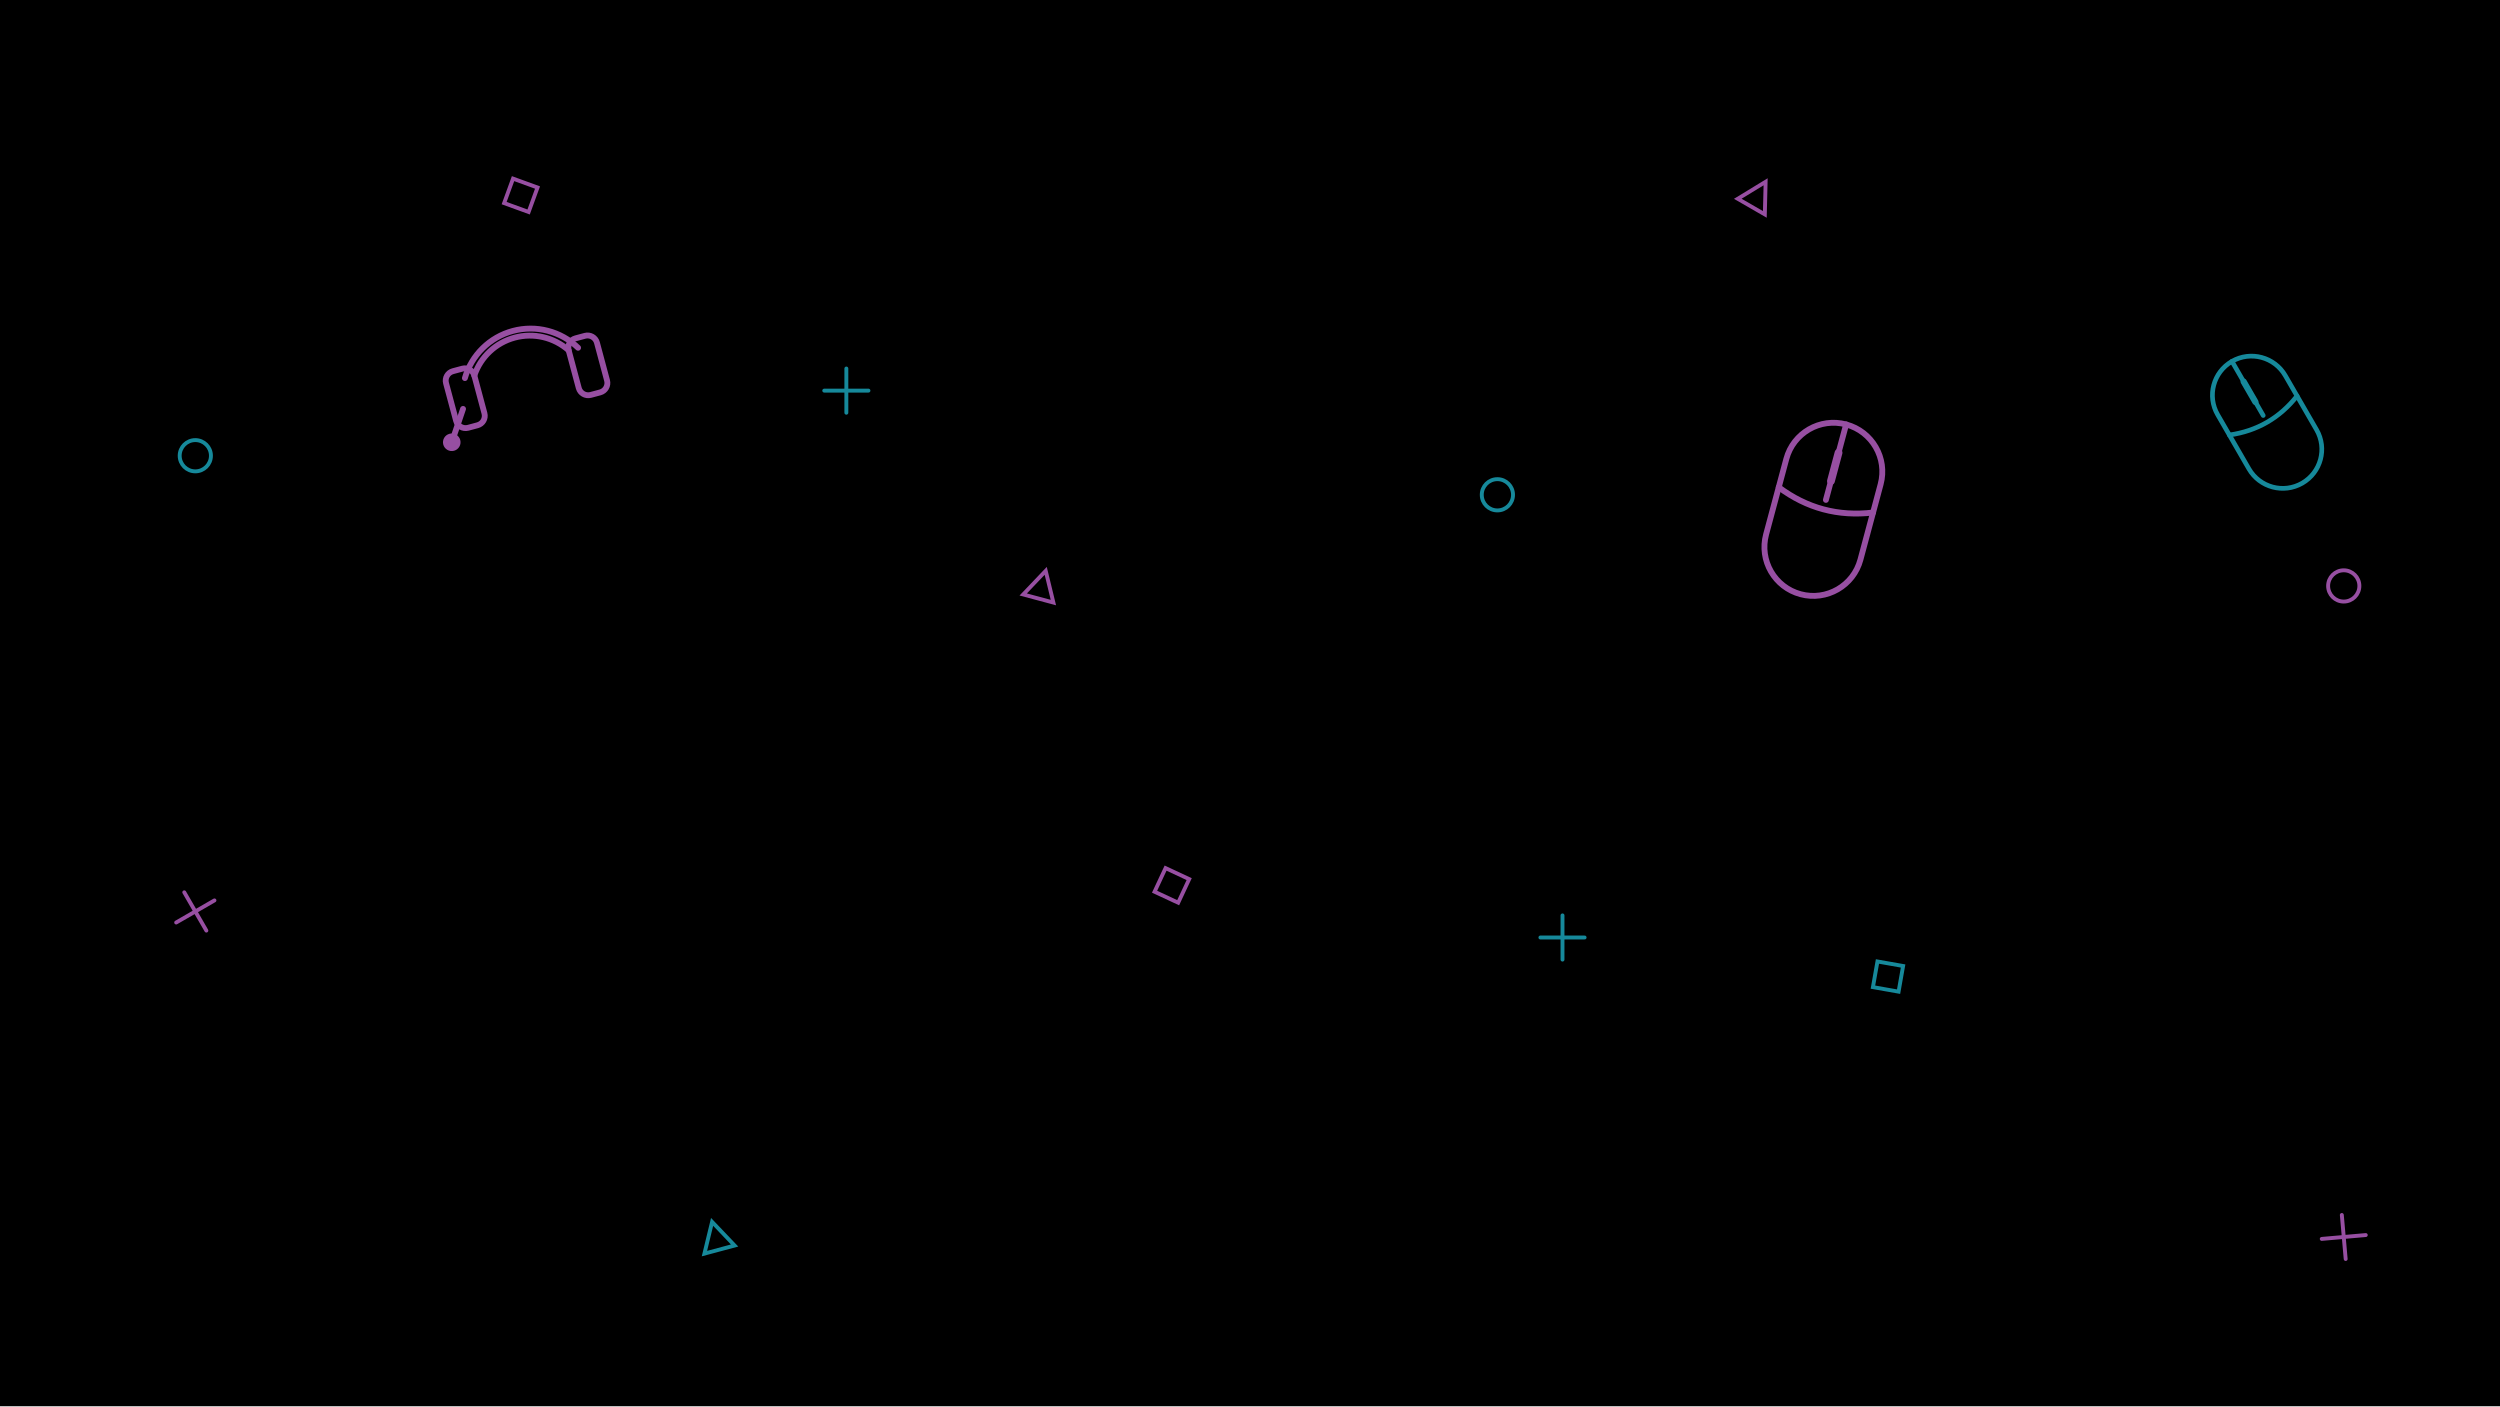
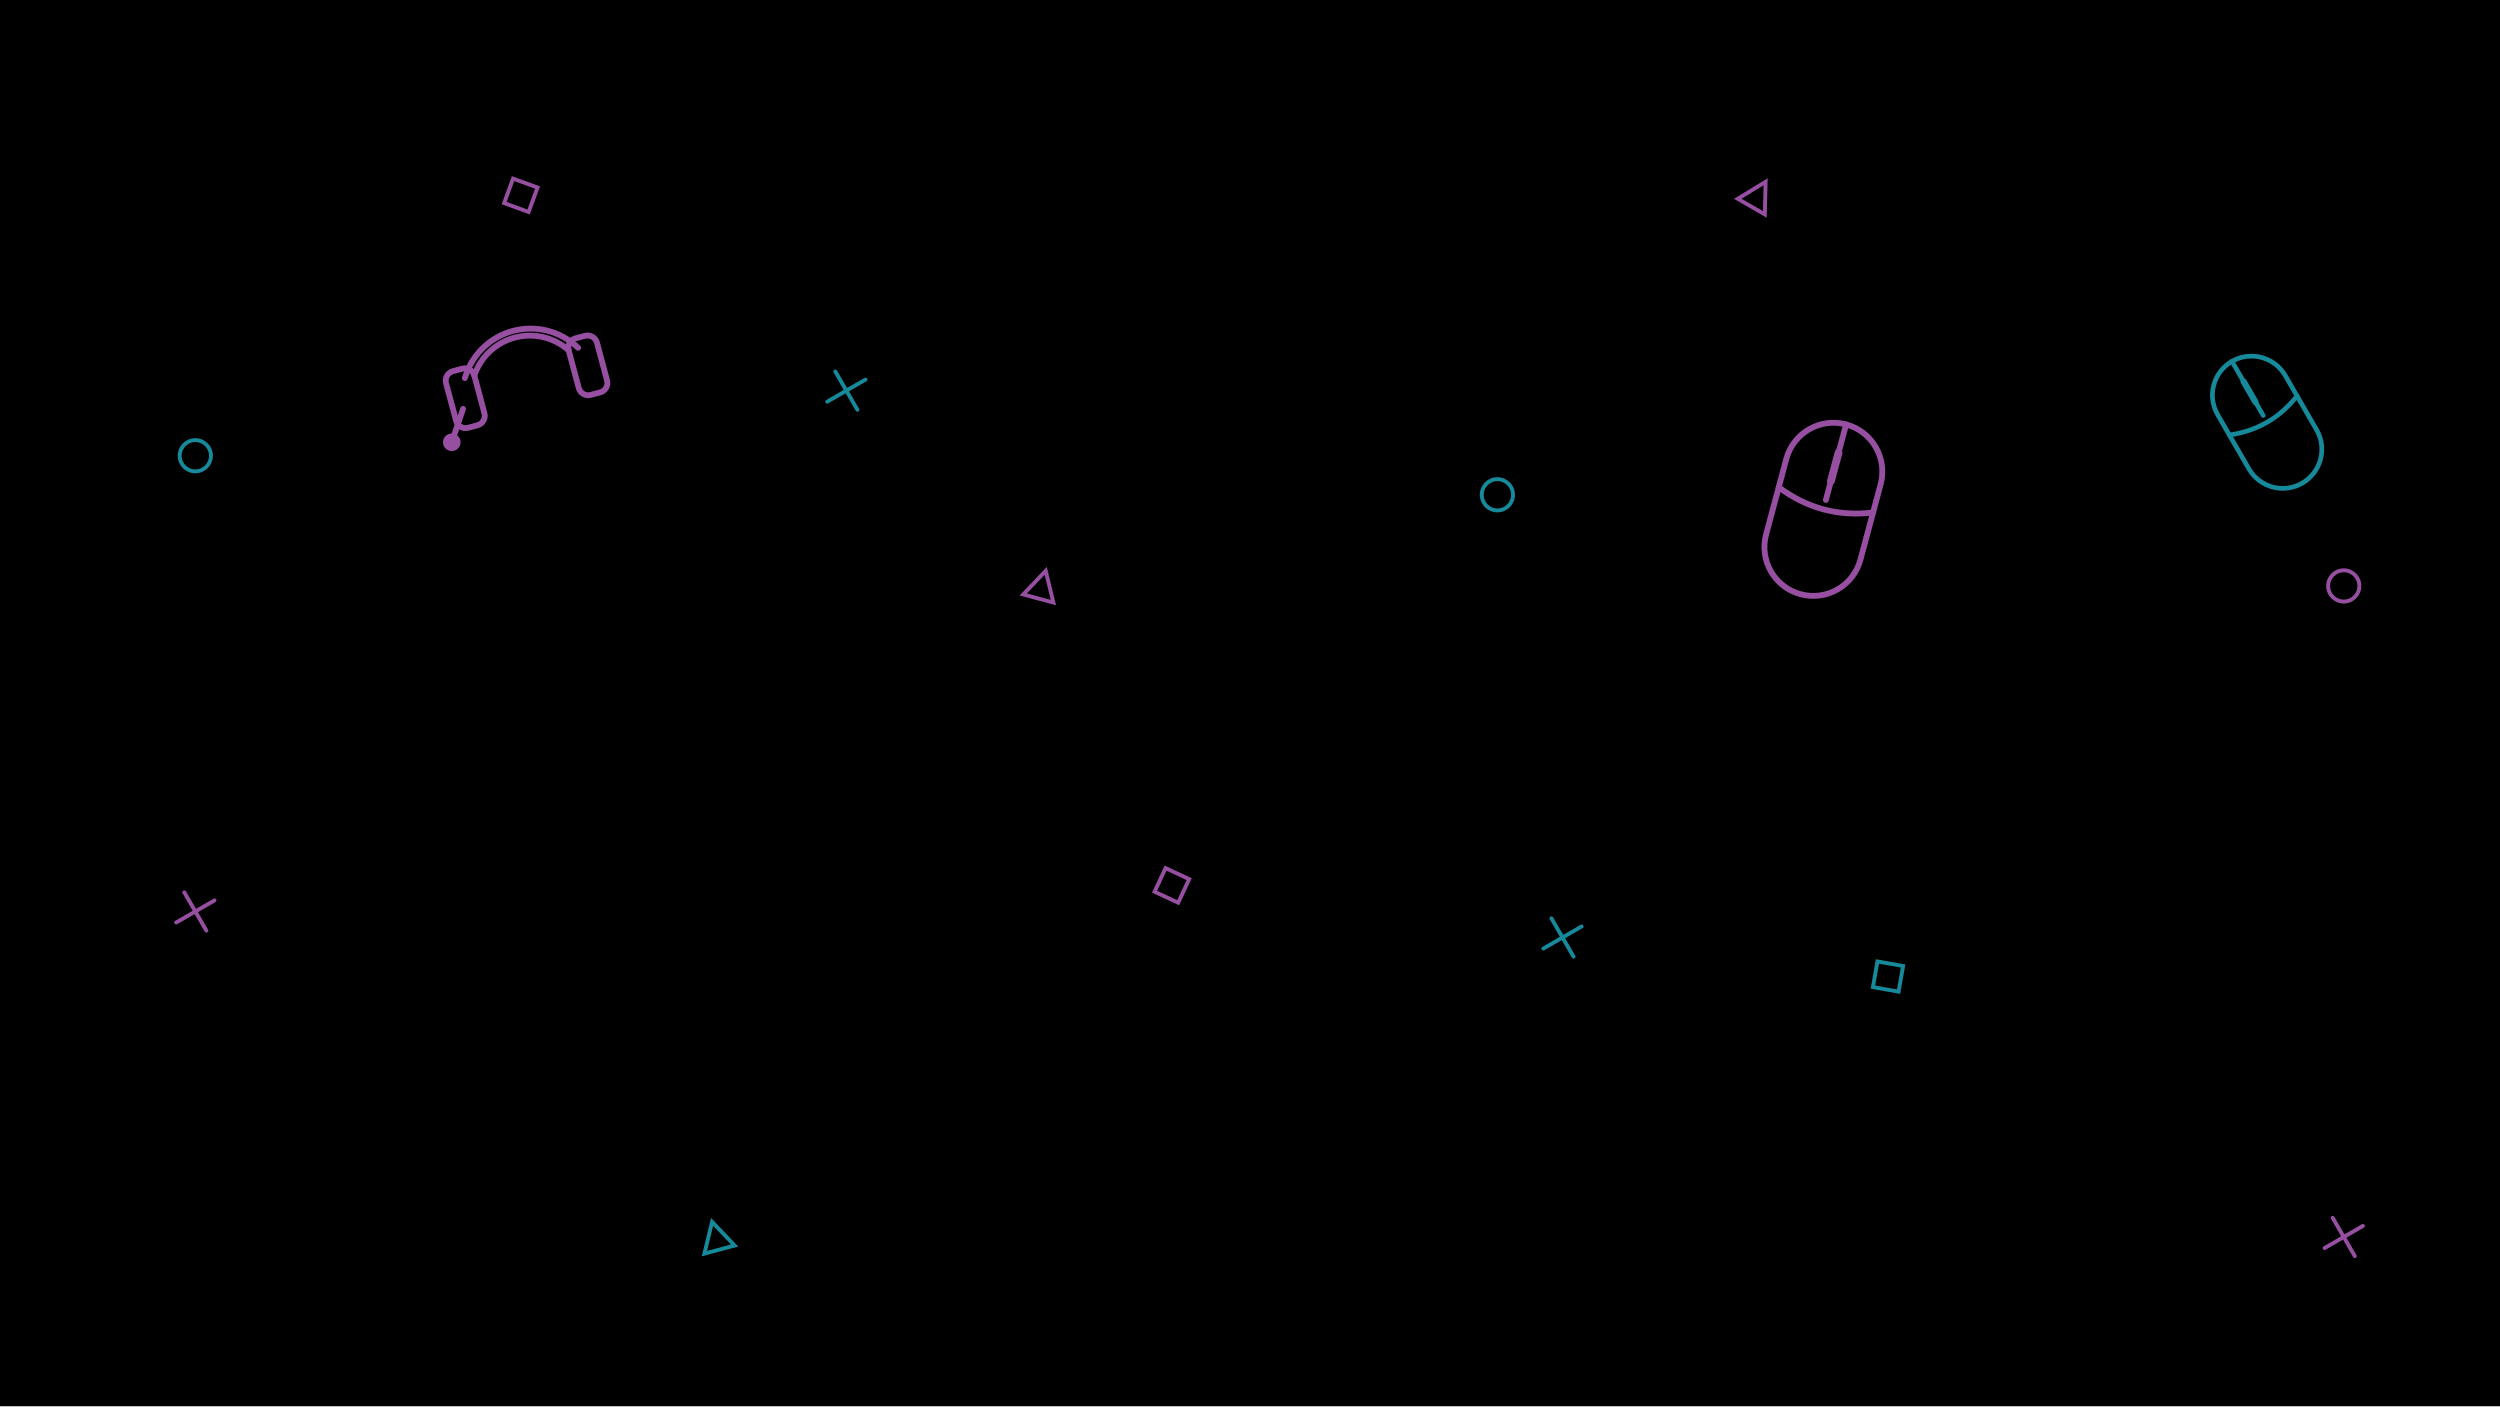
<svg xmlns="http://www.w3.org/2000/svg" viewBox="0 0 1920 1080" width="100%" height="100%">
  <rect x="0" y="0" width="1920" height="1080" fill="#000000" />
  <defs>
    <g id="gamepad" stroke="currentColor" stroke-width="3" stroke-linecap="round" stroke-linejoin="round" fill="none">
      <rect x="-60" y="-40" width="120" height="80" rx="40" />
      <path d="M -30 -10 v 20 m -10 -10 h 20" />
      <circle cx="30" cy="-15" r="4" />
      <circle cx="45" cy="0" r="4" />
      <circle cx="15" cy="0" r="4" />
      <circle cx="30" cy="15" r="4" />
      <circle cx="-15" cy="15" r="8" />
      <circle cx="10" cy="15" r="8" />
      <line x1="-10" y1="-10" x2="-2" y2="-10" />
      <line x1="2" y1="-10" x2="10" y2="-10" />
    </g>
    <g id="mouse" stroke="currentColor" stroke-width="3" stroke-linecap="round" stroke-linejoin="round" fill="none">
      <rect x="-25" y="-45" width="50" height="90" rx="25" />
      <path d="M -25 -5 Q 0 5 25 -5" />
      <line x1="0" y1="-45" x2="0" y2="-5" />
      <line x1="0" y1="-30" x2="0" y2="-15" stroke-width="4" />
    </g>
    <g id="keyboard" stroke="currentColor" stroke-width="3" stroke-linecap="round" stroke-linejoin="round" fill="none">
      <rect x="-80" y="-30" width="160" height="60" rx="6" />
      <rect x="-65" y="-15" width="10" height="10" rx="2" />
      <rect x="-45" y="-15" width="10" height="10" rx="2" />
      <rect x="-25" y="-15" width="10" height="10" rx="2" />
      <rect x="-5" y="-15" width="10" height="10" rx="2" />
      <rect x="15" y="-15" width="10" height="10" rx="2" />
      <rect x="35" y="-15" width="10" height="10" rx="2" />
      <rect x="55" y="-15" width="10" height="10" rx="2" />
      <rect x="-65" y="5" width="20" height="10" rx="2" />
      <rect x="-35" y="5" width="70" height="10" rx="2" />
      <rect x="45" y="5" width="20" height="10" rx="2" />
    </g>
    <g id="headset" stroke="currentColor" stroke-width="3" stroke-linecap="round" stroke-linejoin="round" fill="none">
      <path d="M -30 10 A 35 35 0 0 1 30 10" />
      <path d="M -25 10 A 30 30 0 0 1 25 10" />
      <rect x="-40" y="5" width="15" height="30" rx="5" />
      <rect x="25" y="5" width="15" height="30" rx="5" />
      <path d="M -35 25 L -45 40" />
      <circle cx="-45" cy="40" r="3" fill="currentColor" />
    </g>
    <g id="cross" stroke="currentColor" stroke-width="3" stroke-linecap="round" fill="none">
      <path d="M -12 -12 L 12 12 M -12 12 L 12 -12" />
    </g>
    <g id="circle" stroke="currentColor" stroke-width="3" stroke-linecap="round" fill="none">
      <circle cx="0" cy="0" r="12" />
    </g>
    <g id="square" stroke="currentColor" stroke-width="3" stroke-linecap="round" fill="none">
      <rect x="-10" y="-10" width="20" height="20" />
    </g>
    <g id="triangle" stroke="currentColor" stroke-width="3" stroke-linecap="round" fill="none">
      <polygon points="0,-12 12,10 -12,10" />
    </g>
  </defs>
  <g opacity="0.65">
    <use href="#headset" x="250" y="200" transform="rotate(-15 250 200) scale(1.5)" color="#e879f9" />
    <use href="#circle" x="150" y="350" color="#22d3ee" />
    <use href="#square" x="400" y="150" transform="rotate(20 400 150)" color="#e879f9" />
-     <use href="#cross" x="650" y="300" transform="rotate(45 650 300)" color="#22d3ee" />
+     <use href="#cross" x="650" y="300" transform="rotate(15 650 300)" color="#22d3ee" />
    <use href="#keyboard" x="1600" y="250" transform="rotate(10 1600 250) scale(1.8)" color="#22d3ee" />
    <use href="#triangle" x="1350" y="150" transform="rotate(30 1350 150)" color="#e879f9" />
    <use href="#mouse" x="1450" y="400" transform="rotate(-30 1450 400) scale(1.2)" color="#22d3ee" />
    <use href="#circle" x="1800" y="450" color="#e879f9" />
    <use href="#gamepad" x="350" y="850" transform="rotate(25 350 850) scale(2)" color="#e879f9" />
    <use href="#cross" x="150" y="700" transform="rotate(15 150 700)" color="#e879f9" />
    <use href="#triangle" x="550" y="950" transform="rotate(-15 550 950)" color="#22d3ee" />
    <use href="#headset" x="1650" y="850" transform="rotate(35 1650 850) scale(1.6)" color="#e879f9" />
    <use href="#square" x="1450" y="750" transform="rotate(10 1450 750)" color="#22d3ee" />
-     <use href="#cross" x="1800" y="950" transform="rotate(40 1800 950)" color="#e879f9" />
+     <use href="#cross" x="1800" y="950" transform="rotate(15 1800 950)" color="#e879f9" />
    <use href="#mouse" x="960" y="180" transform="rotate(15 960 180) scale(1.5)" color="#e879f9" />
    <use href="#gamepad" x="1000" y="920" transform="rotate(-10 1000 920) scale(1.3)" color="#22d3ee" />
    <use href="#triangle" x="800" y="450" transform="rotate(15 800 450)" color="#e879f9" />
    <use href="#circle" x="1150" y="380" color="#22d3ee" />
    <use href="#square" x="900" y="680" transform="rotate(25 900 680)" color="#e879f9" />
-     <use href="#cross" x="1200" y="720" transform="rotate(45 1200 720)" color="#22d3ee" />
+     <use href="#cross" x="1200" y="720" transform="rotate(15 1200 720)" color="#22d3ee" />
  </g>
</svg>
